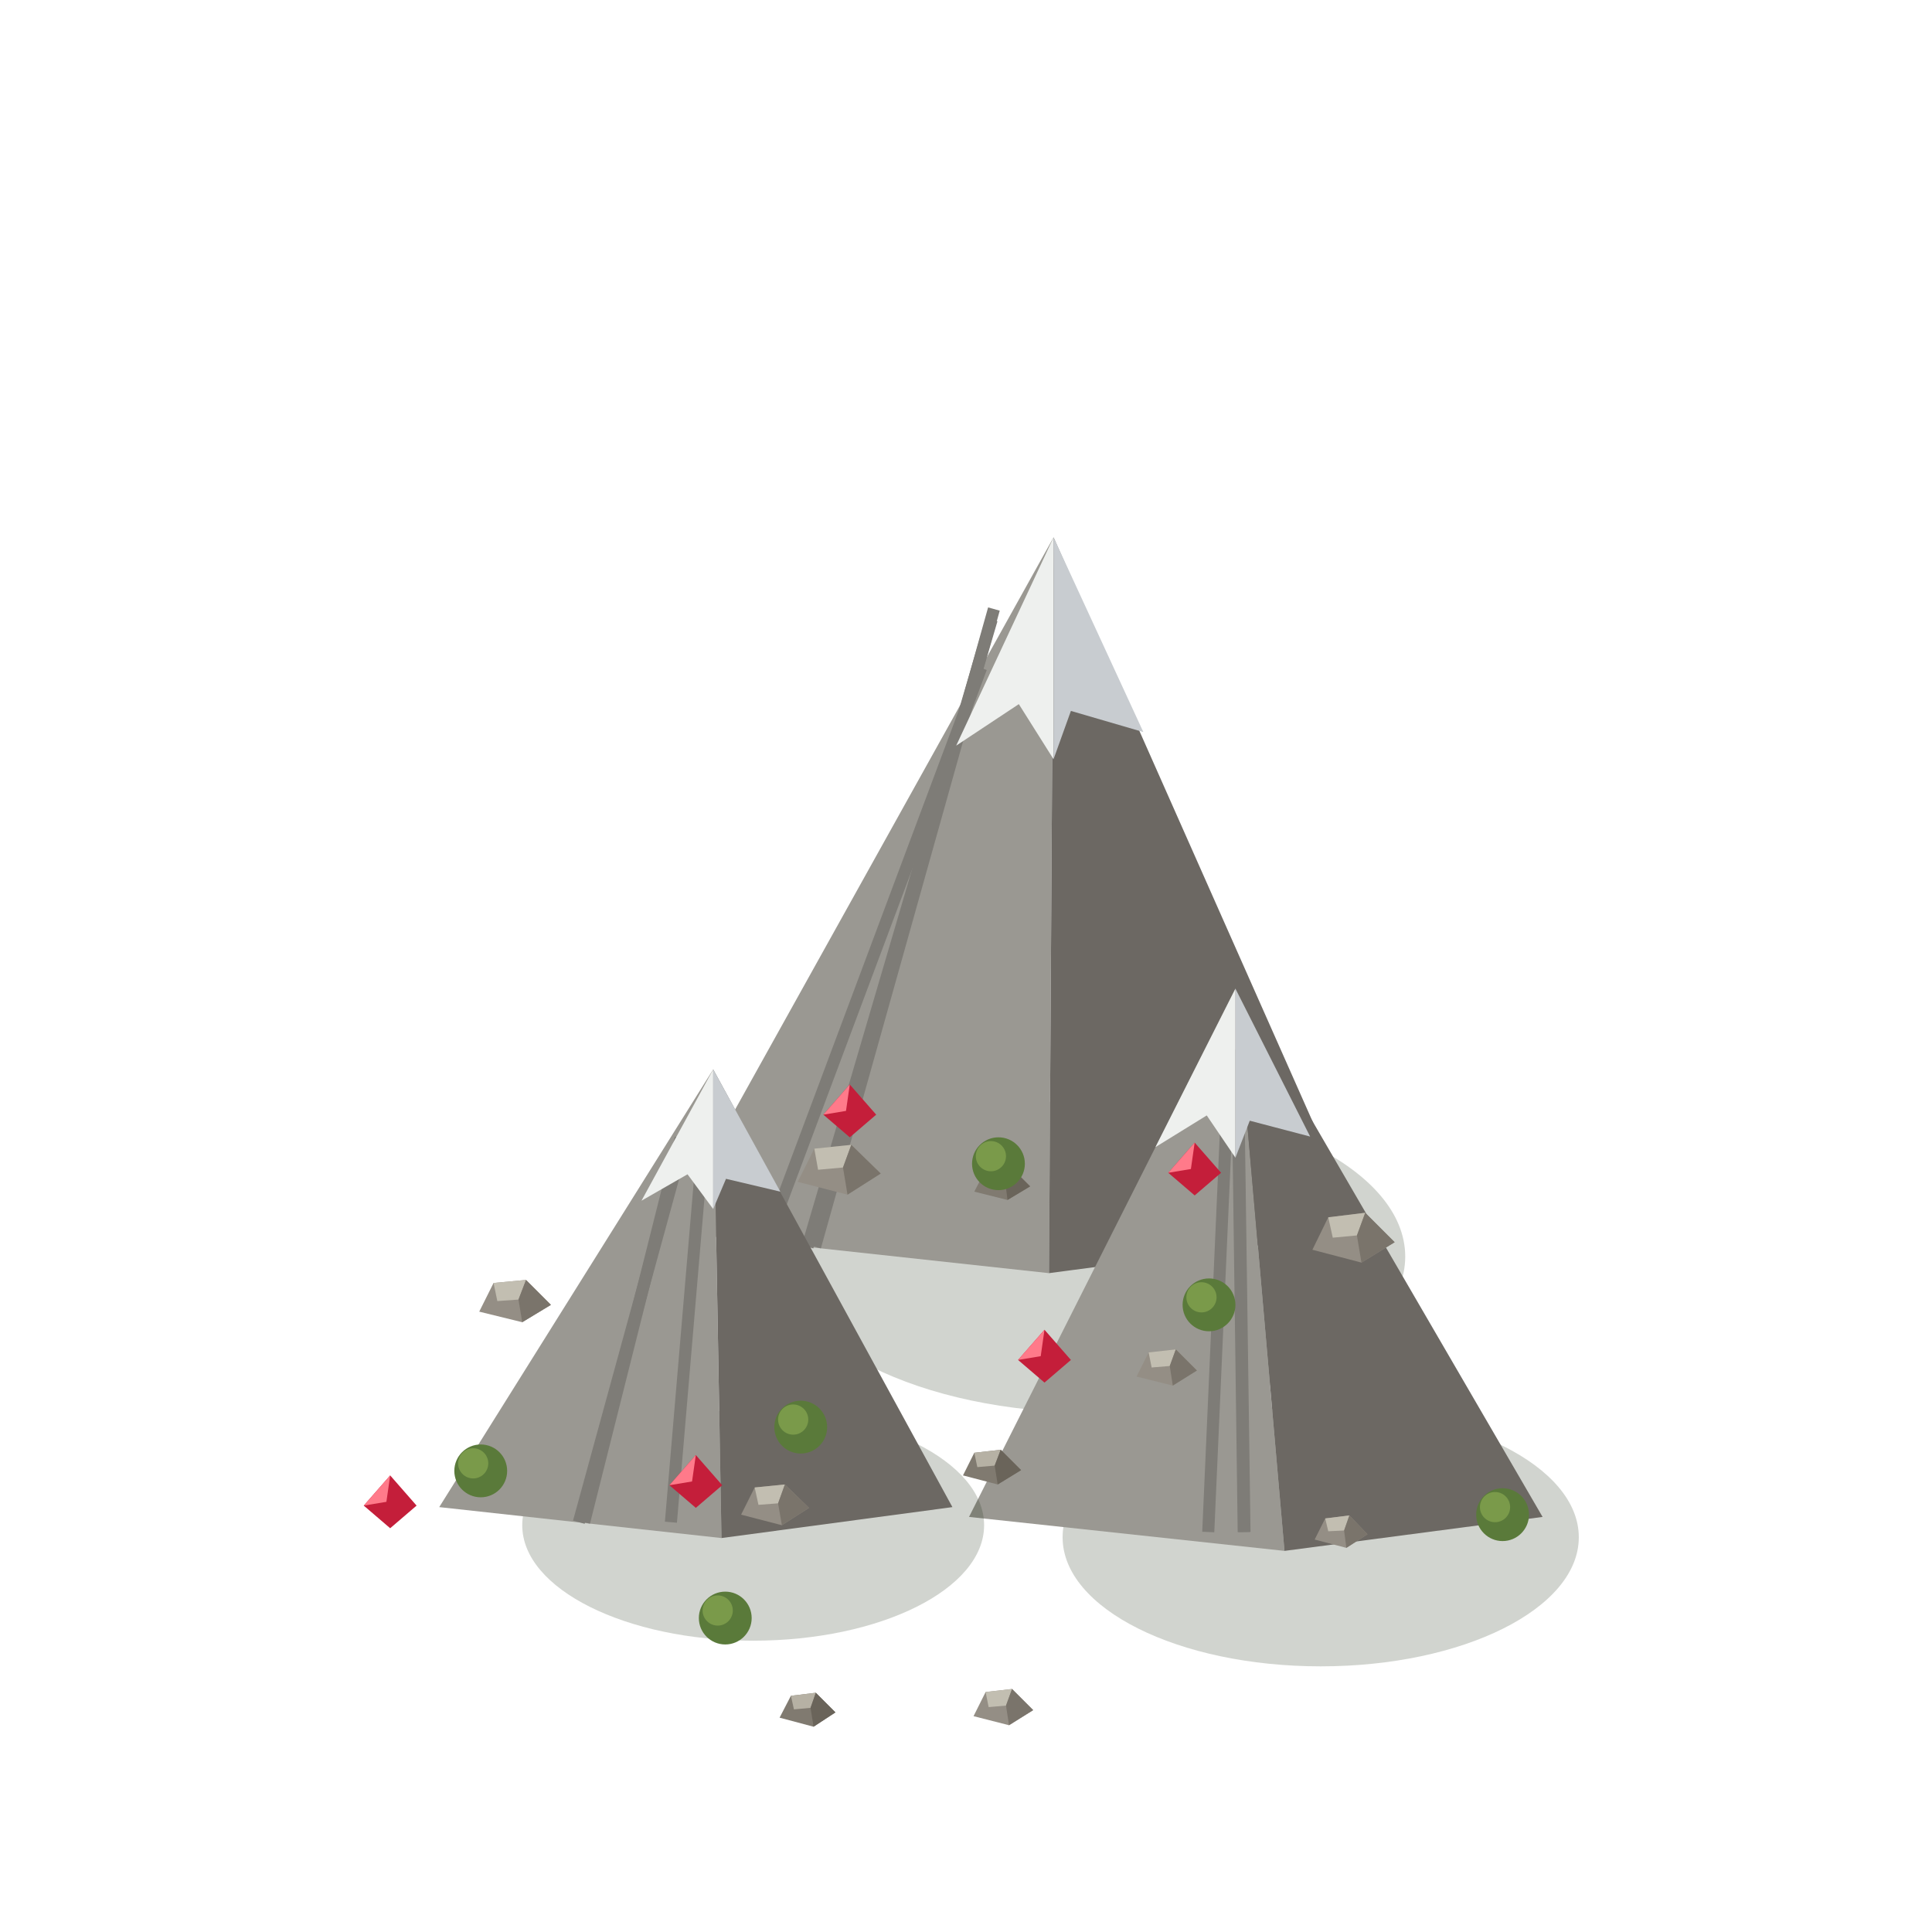
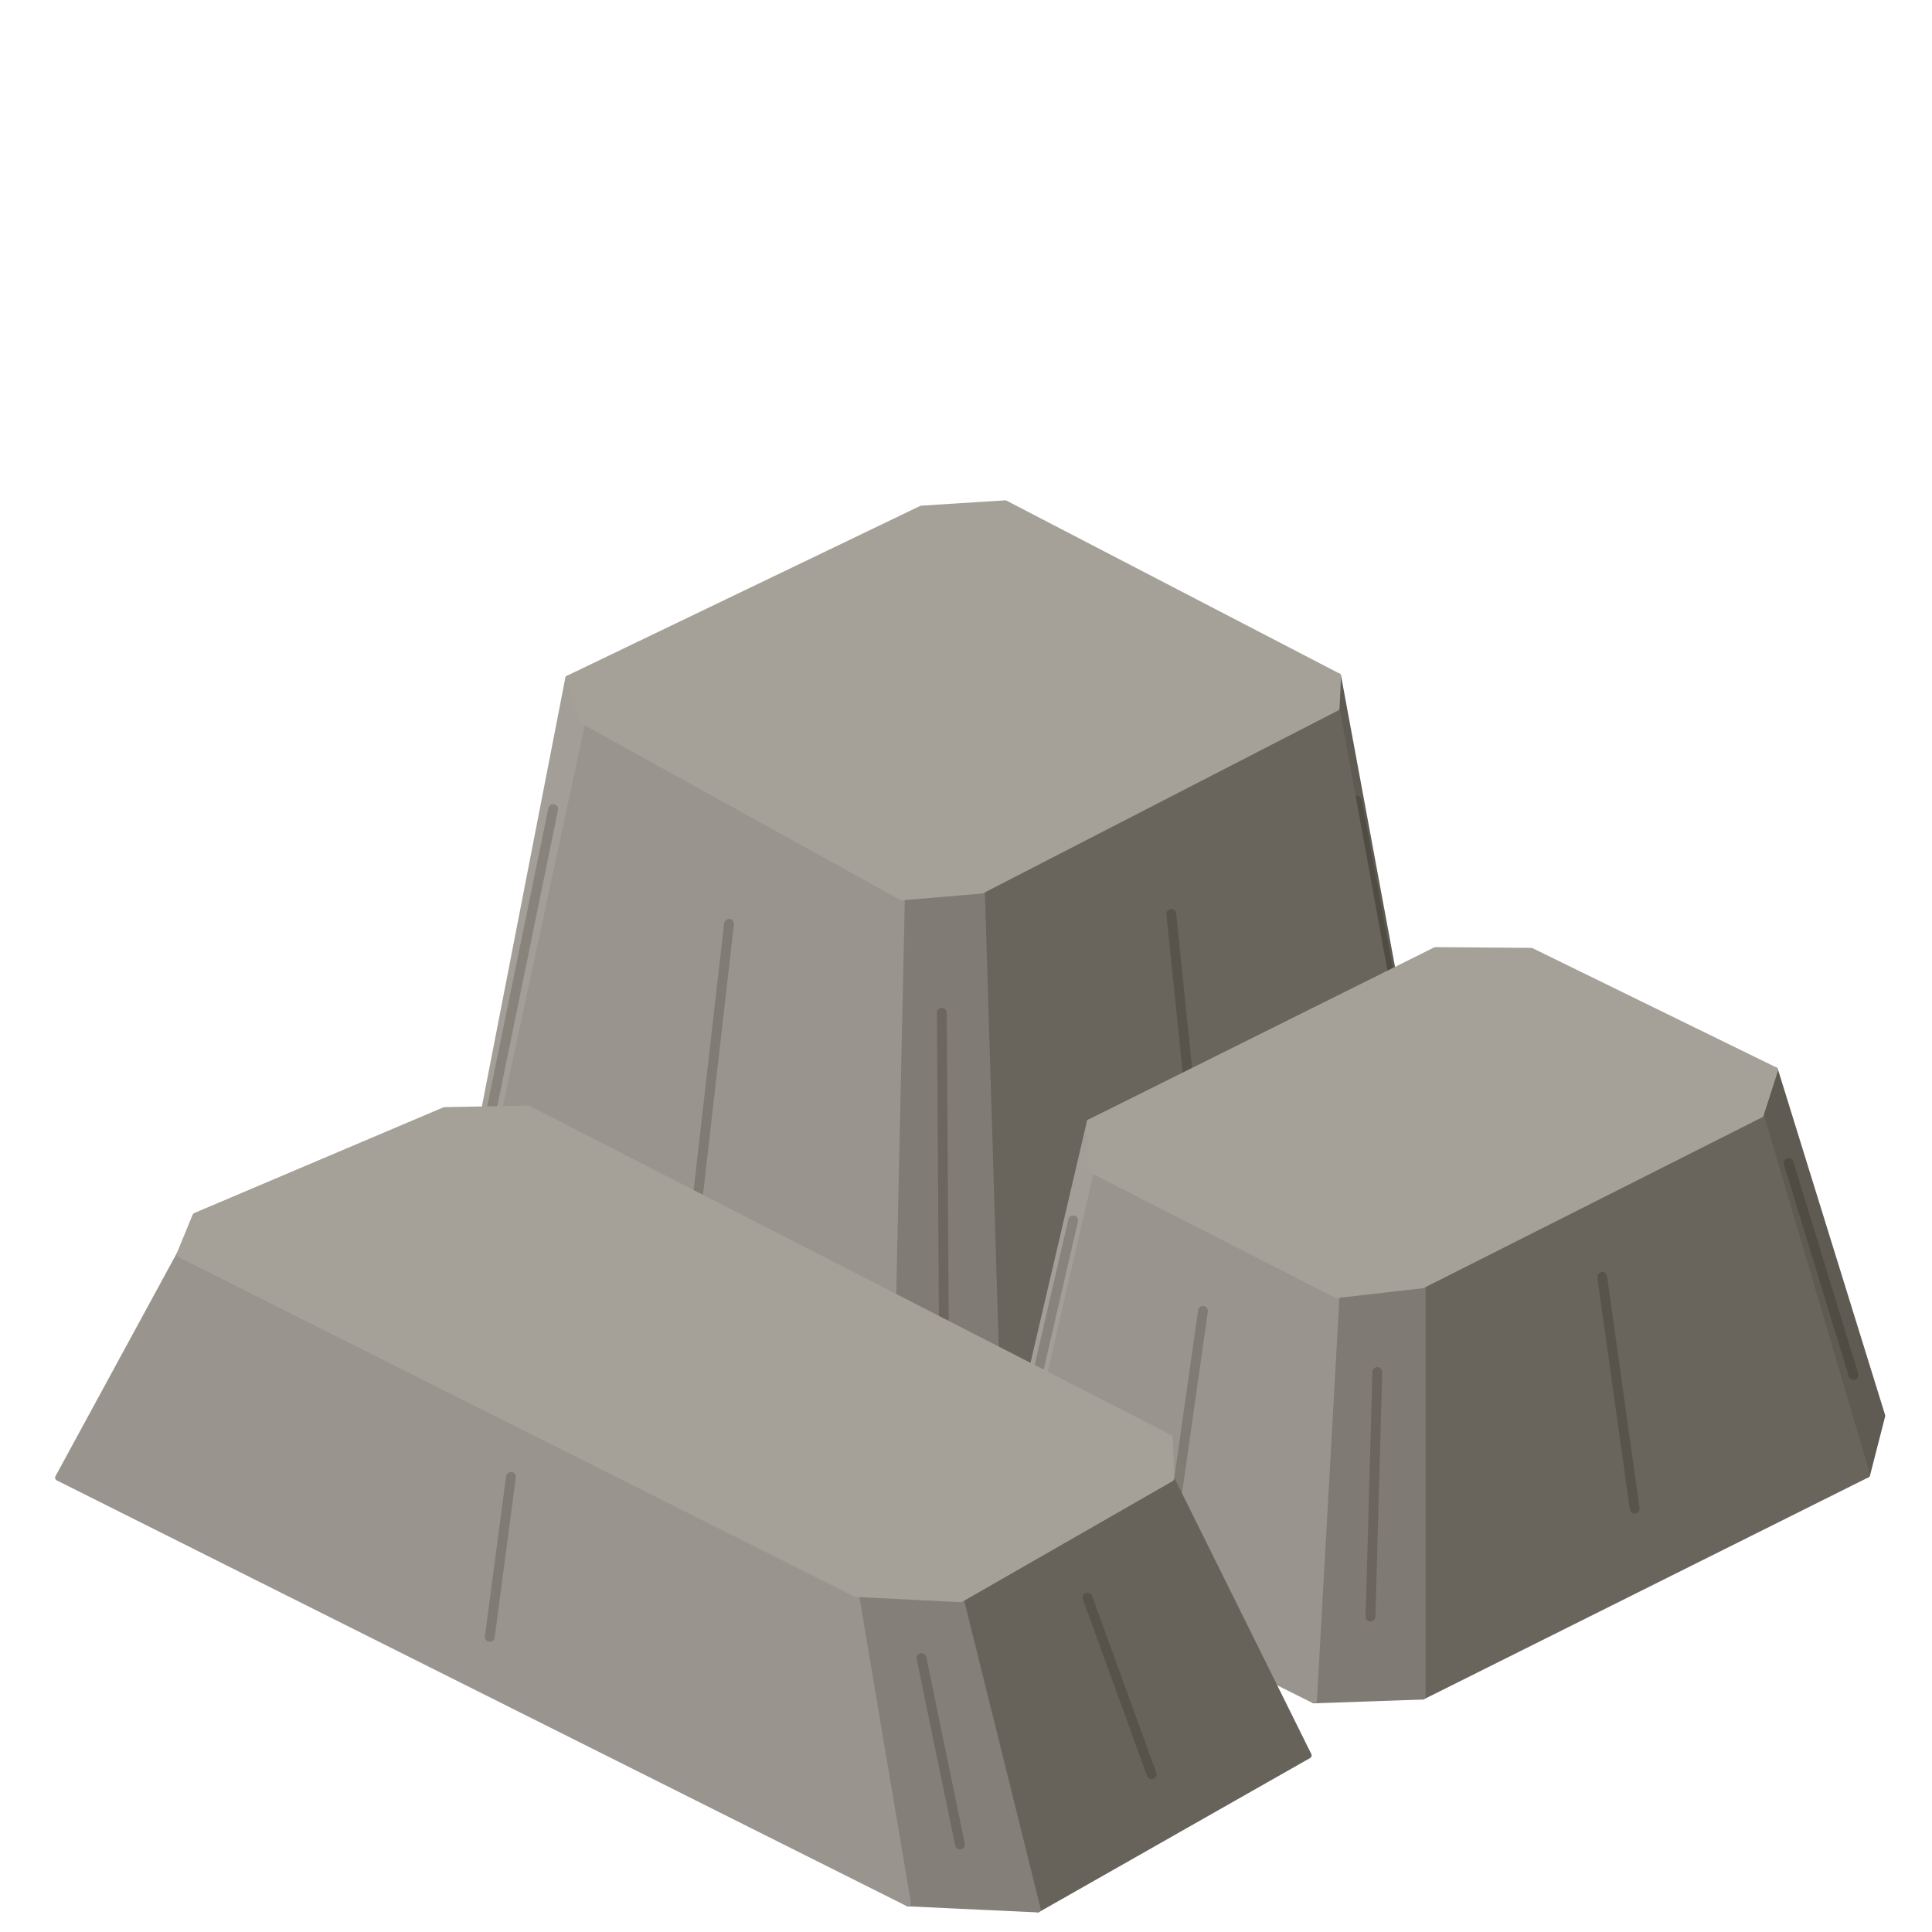
<svg xmlns="http://www.w3.org/2000/svg" viewBox="0 0 256 256" width="256" height="256">
-   <ellipse cx="144.8" cy="166.5" rx="41.4" ry="20.7" fill="#1a2a10" opacity="0.2" />
-   <polygon points="88.4,163.2 139.6,71.2 139,168.7" fill="#9a9892" />
-   <polygon points="139.6,71.2 180.4,163.2 139,168.7" fill="#6c6863" />
-   <path d="M130 88.5L101.3 165.2" stroke="#7e7c77" stroke-width="1.6" fill="none" />
-   <path d="M131.4 82.1L107 165.2" stroke="#7e7c77" stroke-width="1.6" fill="none" />
-   <path d="M131.7 80.7L108 165.2" stroke="#7e7c77" stroke-width="1.6" fill="none" />
-   <polygon points="139.6,71.2 126.7,98.8 135,93.3 139.6,100.6" fill="#eef0ee" />
-   <polygon points="139.6,71.2 151.5,97 141.9,94.2 139.6,100.6" fill="#c8ccd0" />
-   <ellipse cx="175" cy="203.7" rx="34.2" ry="17.1" fill="#1a2a10" opacity="0.2" />
-   <polygon points="128.4,201 163.7,131 170.2,205.5" fill="#9a9892" />
-   <polygon points="163.7,131 204.4,201 170.2,205.5" fill="#6c6863" />
-   <path d="M162.8 141.8L160.1 203" stroke="#7e7c77" stroke-width="1.6" fill="none" />
-   <path d="M164 139.1L164.9 203" stroke="#7e7c77" stroke-width="1.6" fill="none" />
-   <path d="M164 142.8L164.8 203" stroke="#7e7c77" stroke-width="1.6" fill="none" />
-   <polygon points="163.7,131 153.1,152 159.9,147.8 163.7,153.4" fill="#eef0ee" />
-   <polygon points="163.7,131 173.6,150.6 165.6,148.5 163.7,153.4" fill="#c8ccd0" />
-   <ellipse cx="99.8" cy="202.1" rx="30.6" ry="15.3" fill="#1a2a10" opacity="0.2" />
-   <polygon points="58.2,199.7 94.5,141.7 95.6,203.8" fill="#9a9892" />
-   <polygon points="94.5,141.7 126.2,199.7 95.6,203.8" fill="#6c6863" />
-   <path d="M90.2 150.8L77.4 201.7" stroke="#7e7c77" stroke-width="1.6" fill="none" />
-   <path d="M90.1 152.8L76.7 201.7" stroke="#7e7c77" stroke-width="1.6" fill="none" />
-   <path d="M93.1 152.2L88.9 201.7" stroke="#7e7c77" stroke-width="1.6" fill="none" />
-   <polygon points="94.5,141.7 85,159.1 91.1,155.6 94.5,160.2" fill="#eef0ee" />
-   <polygon points="94.5,141.7 103.4,157.9 96.2,156.2 94.5,160.2" fill="#c8ccd0" />
-   <polygon points="105.7,156.6 107.9,152.2 112.8,151.7 116.7,155.5 112.3,158.3" fill="#948e85" />
-   <polygon points="107.9,152.2 112.8,151.7 111.7,154.7 108.4,155" fill="#c2beb1" />
-   <polygon points="112.8,151.7 116.7,155.5 112.3,158.3 111.7,154.7" fill="#7a746b" />
-   <polygon points="129.1,157.9 130.6,155 133.9,154.6 136.5,157.2 133.5,159" fill="#807a70" />
-   <polygon points="130.6,155 133.9,154.6 133.2,156.6 130.9,156.8" fill="#b6b1a4" />
-   <polygon points="133.9,154.6 136.5,157.2 133.5,159 133.2,156.6" fill="#6a645a" />
-   <polygon points="173.9,165.6 176,161.3 180.9,160.7 184.8,164.6 180.4,167.3" fill="#948e85" />
-   <polygon points="176,161.3 180.9,160.7 179.8,163.7 176.6,164" fill="#c2beb1" />
-   <polygon points="180.9,160.7 184.8,164.6 180.4,167.3 179.8,163.7" fill="#7a746b" />
-   <polygon points="63.5,173.8 65.4,170 69.7,169.6 73,172.9 69.2,175.2" fill="#948e85" />
-   <polygon points="65.4,170 69.7,169.6 68.7,172.2 65.9,172.4" fill="#c2beb1" />
-   <polygon points="69.7,169.6 73,172.9 69.2,175.2 68.7,172.2" fill="#7a746b" />
-   <polygon points="150.6,182.4 152.2,179.2 155.8,178.8 158.6,181.6 155.4,183.6" fill="#948e85" />
-   <polygon points="152.2,179.2 155.8,178.8 155,181 152.6,181.2" fill="#c2beb1" />
-   <polygon points="155.8,178.8 158.6,181.6 155.4,183.6 155,181" fill="#7a746b" />
-   <polygon points="127.6,195.5 129.1,192.5 132.6,192.1 135.3,194.8 132.2,196.7" fill="#807a70" />
-   <polygon points="129.1,192.5 132.6,192.1 131.8,194.2 129.5,194.4" fill="#b6b1a4" />
-   <polygon points="132.6,192.1 135.3,194.8 132.2,196.7 131.8,194.2" fill="#6a645a" />
-   <polygon points="98.2,200.7 100,197.1 104,196.7 107.2,199.8 103.6,202.1" fill="#948e85" />
-   <polygon points="100,197.1 104,196.7 103.1,199.2 100.5,199.4" fill="#c2beb1" />
-   <polygon points="104,196.7 107.2,199.8 103.6,202.1 103.1,199.2" fill="#7a746b" />
-   <polygon points="174.2,204 175.6,201.2 178.8,200.8 181.2,203.3 178.4,205.1" fill="#948e85" />
-   <polygon points="175.6,201.2 178.8,200.8 178.1,202.8 176,202.9" fill="#c2beb1" />
-   <polygon points="178.8,200.8 181.2,203.3 178.4,205.1 178.1,202.8" fill="#7a746b" />
-   <polygon points="129,227.4 130.6,224.2 134.1,223.8 136.9,226.6 133.7,228.6" fill="#948e85" />
-   <polygon points="130.6,224.2 134.1,223.8 133.3,226 131,226.2" fill="#c2beb1" />
-   <polygon points="134.1,223.8 136.9,226.6 133.7,228.6 133.3,226" fill="#7a746b" />
-   <polygon points="103.3,227.6 104.8,224.7 108.1,224.3 110.7,226.9 107.8,228.8" fill="#807a70" />
-   <polygon points="104.8,224.7 108.1,224.3 107.4,226.3 105.2,226.5" fill="#b6b1a4" />
-   <polygon points="108.1,224.3 110.7,226.9 107.8,228.8 107.4,226.3" fill="#6a645a" />
-   <polygon points="112.6,143.7 116.1,147.7 112.6,150.7 109.1,147.7" fill="#c41e3a" />
-   <polygon points="112.6,143.7 109.1,147.7 112.1,147.2" fill="#ff7a8a" />
-   <polygon points="158.3,151.4 161.8,155.4 158.3,158.4 154.8,155.4" fill="#c41e3a" />
-   <polygon points="158.3,151.4 154.8,155.4 157.8,154.9" fill="#ff7a8a" />
-   <polygon points="138.4,176.2 141.9,180.2 138.4,183.2 134.9,180.2" fill="#c41e3a" />
-   <polygon points="138.4,176.2 134.9,180.2 137.9,179.7" fill="#ff7a8a" />
-   <polygon points="92.2,192.8 95.7,196.8 92.2,199.8 88.7,196.8" fill="#c41e3a" />
-   <polygon points="92.2,192.8 88.7,196.8 91.7,196.3" fill="#ff7a8a" />
-   <polygon points="51.7,195.5 55.2,199.5 51.7,202.5 48.2,199.5" fill="#c41e3a" />
-   <polygon points="51.7,195.5 48.2,199.5 51.2,199" fill="#ff7a8a" />
-   <circle cx="106.1" cy="189.1" r="3.5" fill="#5a7a3a" />
-   <circle cx="105.1" cy="188.1" r="2" fill="#7a9a4a" />
-   <circle cx="199.1" cy="200.7" r="3.5" fill="#5a7a3a" />
-   <circle cx="198.1" cy="199.7" r="2" fill="#7a9a4a" />
-   <circle cx="63.7" cy="194.9" r="3.5" fill="#5a7a3a" />
-   <circle cx="62.7" cy="193.9" r="2" fill="#7a9a4a" />
-   <circle cx="96.1" cy="214.4" r="3.5" fill="#5a7a3a" />
-   <circle cx="95.1" cy="213.4" r="2" fill="#7a9a4a" />
-   <circle cx="132.3" cy="154.2" r="3.5" fill="#5a7a3a" />
-   <circle cx="131.3" cy="153.2" r="2" fill="#7a9a4a" />
-   <circle cx="160.2" cy="172.9" r="3.5" fill="#5a7a3a" />
-   <circle cx="159.2" cy="171.9" r="2" fill="#7a9a4a" />
+   <polygon points="190.5,160.8 190.4,166.9 177.1,93.8 177.3,89.6" fill="#5f5a52" stroke="#5f5a52" stroke-width="0.8" stroke-linejoin="round" />
+   <path d="M187.8 149.4L179.8 106.1" stroke="#514c43" stroke-width="1.3" stroke-linecap="round" />
+   <polygon points="190.4,166.9 132.5,196.8 130.1,118 177.1,93.8" fill="#69645c" stroke="#69645c" stroke-width="0.8" stroke-linejoin="round" />
+   <path d="M159.9 166.7L155.2 121.1" stroke="#59544b" stroke-width="1.3" stroke-linecap="round" />
+   <polygon points="132.5,196.8 117.8,197.1 119.5,118.9 130.1,118" fill="#807b74" stroke="#807b74" stroke-width="0.8" stroke-linejoin="round" />
+   <path d="M125.1 181.3L124.8 134.2" stroke="#6c665e" stroke-width="1.3" stroke-linecap="round" />
+   <polygon points="117.8,197.1 61.4,169 77.2,95.5 119.5,118.9" fill="#99958e" stroke="#99958e" stroke-width="0.8" stroke-linejoin="round" />
+   <path d="M91.4 167.9L96.6 122.4" stroke="#807b73" stroke-width="1.3" stroke-linecap="round" />
+   <polygon points="61.4,169 61.4,161.3 75.3,89.9 77.2,95.5" fill="#a39f98" stroke="#a39f98" stroke-width="0.8" stroke-linejoin="round" />
+   <path d="M64.4 150.6L73.3 107.2" stroke="#88837b" stroke-width="1.3" stroke-linecap="round" />
+   <polygon points="133.2,66.7 177.3,89.6 177.1,93.8 130.1,118 119.5,118.9 77.2,95.5 75.3,89.9 122.1,67.4" fill="#a5a198" stroke="#a5a198" stroke-width="0.8" stroke-linejoin="round" />
+   <polygon points="249.4,187.6 247.4,195.4 233.3,147.7 235.2,141.8" fill="#5f5a52" stroke="#5f5a52" stroke-width="0.8" stroke-linejoin="round" />
+   <path d="M245.6 182.2L237 154.1" stroke="#514c43" stroke-width="1.3" stroke-linecap="round" />
+   <polygon points="247.4,195.4 188.5,224.8 188.5,170.3 233.3,147.7" fill="#69645c" stroke="#69645c" stroke-width="0.8" stroke-linejoin="round" />
+   <path d="M216.6 199.9L212.3 169.2" stroke="#59544b" stroke-width="1.3" stroke-linecap="round" />
+   <polygon points="188.5,224.8 174.1,225.3 177.1,171.6 188.5,170.3" fill="#7f7a73" stroke="#7f7a73" stroke-width="0.8" stroke-linejoin="round" />
+   <path d="M181.6 214.2L182.5 181.8" stroke="#6b655e" stroke-width="1.3" stroke-linecap="round" />
+   <polygon points="174.1,225.3 133.1,204.8 144.6,155 177.1,171.6" fill="#99958e" stroke="#99958e" stroke-width="0.8" stroke-linejoin="round" />
+   <path d="M155 204.7L159.4 173.7" stroke="#807b73" stroke-width="1.3" stroke-linecap="round" />
+   <polygon points="133.1,204.8 133.1,197.1 144.4,148.7 144.6,155" fill="#a39f98" stroke="#a39f98" stroke-width="0.8" stroke-linejoin="round" />
+   <path d="M135.4 191.1L142.2 161.7" stroke="#88837b" stroke-width="1.3" stroke-linecap="round" />
+   <polygon points="202.9,126 235.2,141.8 233.3,147.7 188.5,170.3 177.1,171.6 144.6,155 144.4,148.7 190.2,125.9" fill="#a5a198" stroke="#a5a198" stroke-width="0.8" stroke-linejoin="round" />
+   <polygon points="173.4,232.6 137.5,253 127.3,211.9 155.2,195.9" fill="#68635a" stroke="#68635a" stroke-width="0.8" stroke-linejoin="round" />
+   <path d="M152.6 235.1L144.1 211.7" stroke="#58534a" stroke-width="1.3" stroke-linecap="round" />
+   <polygon points="137.5,253 120.3,252.2 113.4,211.2 127.3,211.9" fill="#848079" stroke="#848079" stroke-width="0.8" stroke-linejoin="round" />
+   <path d="M127.2 244.4L122.1 219.7" stroke="#6f6a62" stroke-width="1.3" stroke-linecap="round" />
+   <polygon points="120.3,252.2 7.7,195.8 23.8,166.2 113.4,211.2" fill="#99958e" stroke="#99958e" stroke-width="0.8" stroke-linejoin="round" />
+   <path d="M64.9 216.9L67.7 195.7" stroke="#807b73" stroke-width="1.3" stroke-linecap="round" />
+   <polygon points="70,146.9 155,190.5 155.2,195.9 127.3,211.9 113.4,211.2 23.8,166.2 25.9,161.1 58.9,147.1" fill="#a5a198" stroke="#a5a198" stroke-width="0.8" stroke-linejoin="round" />
</svg>
